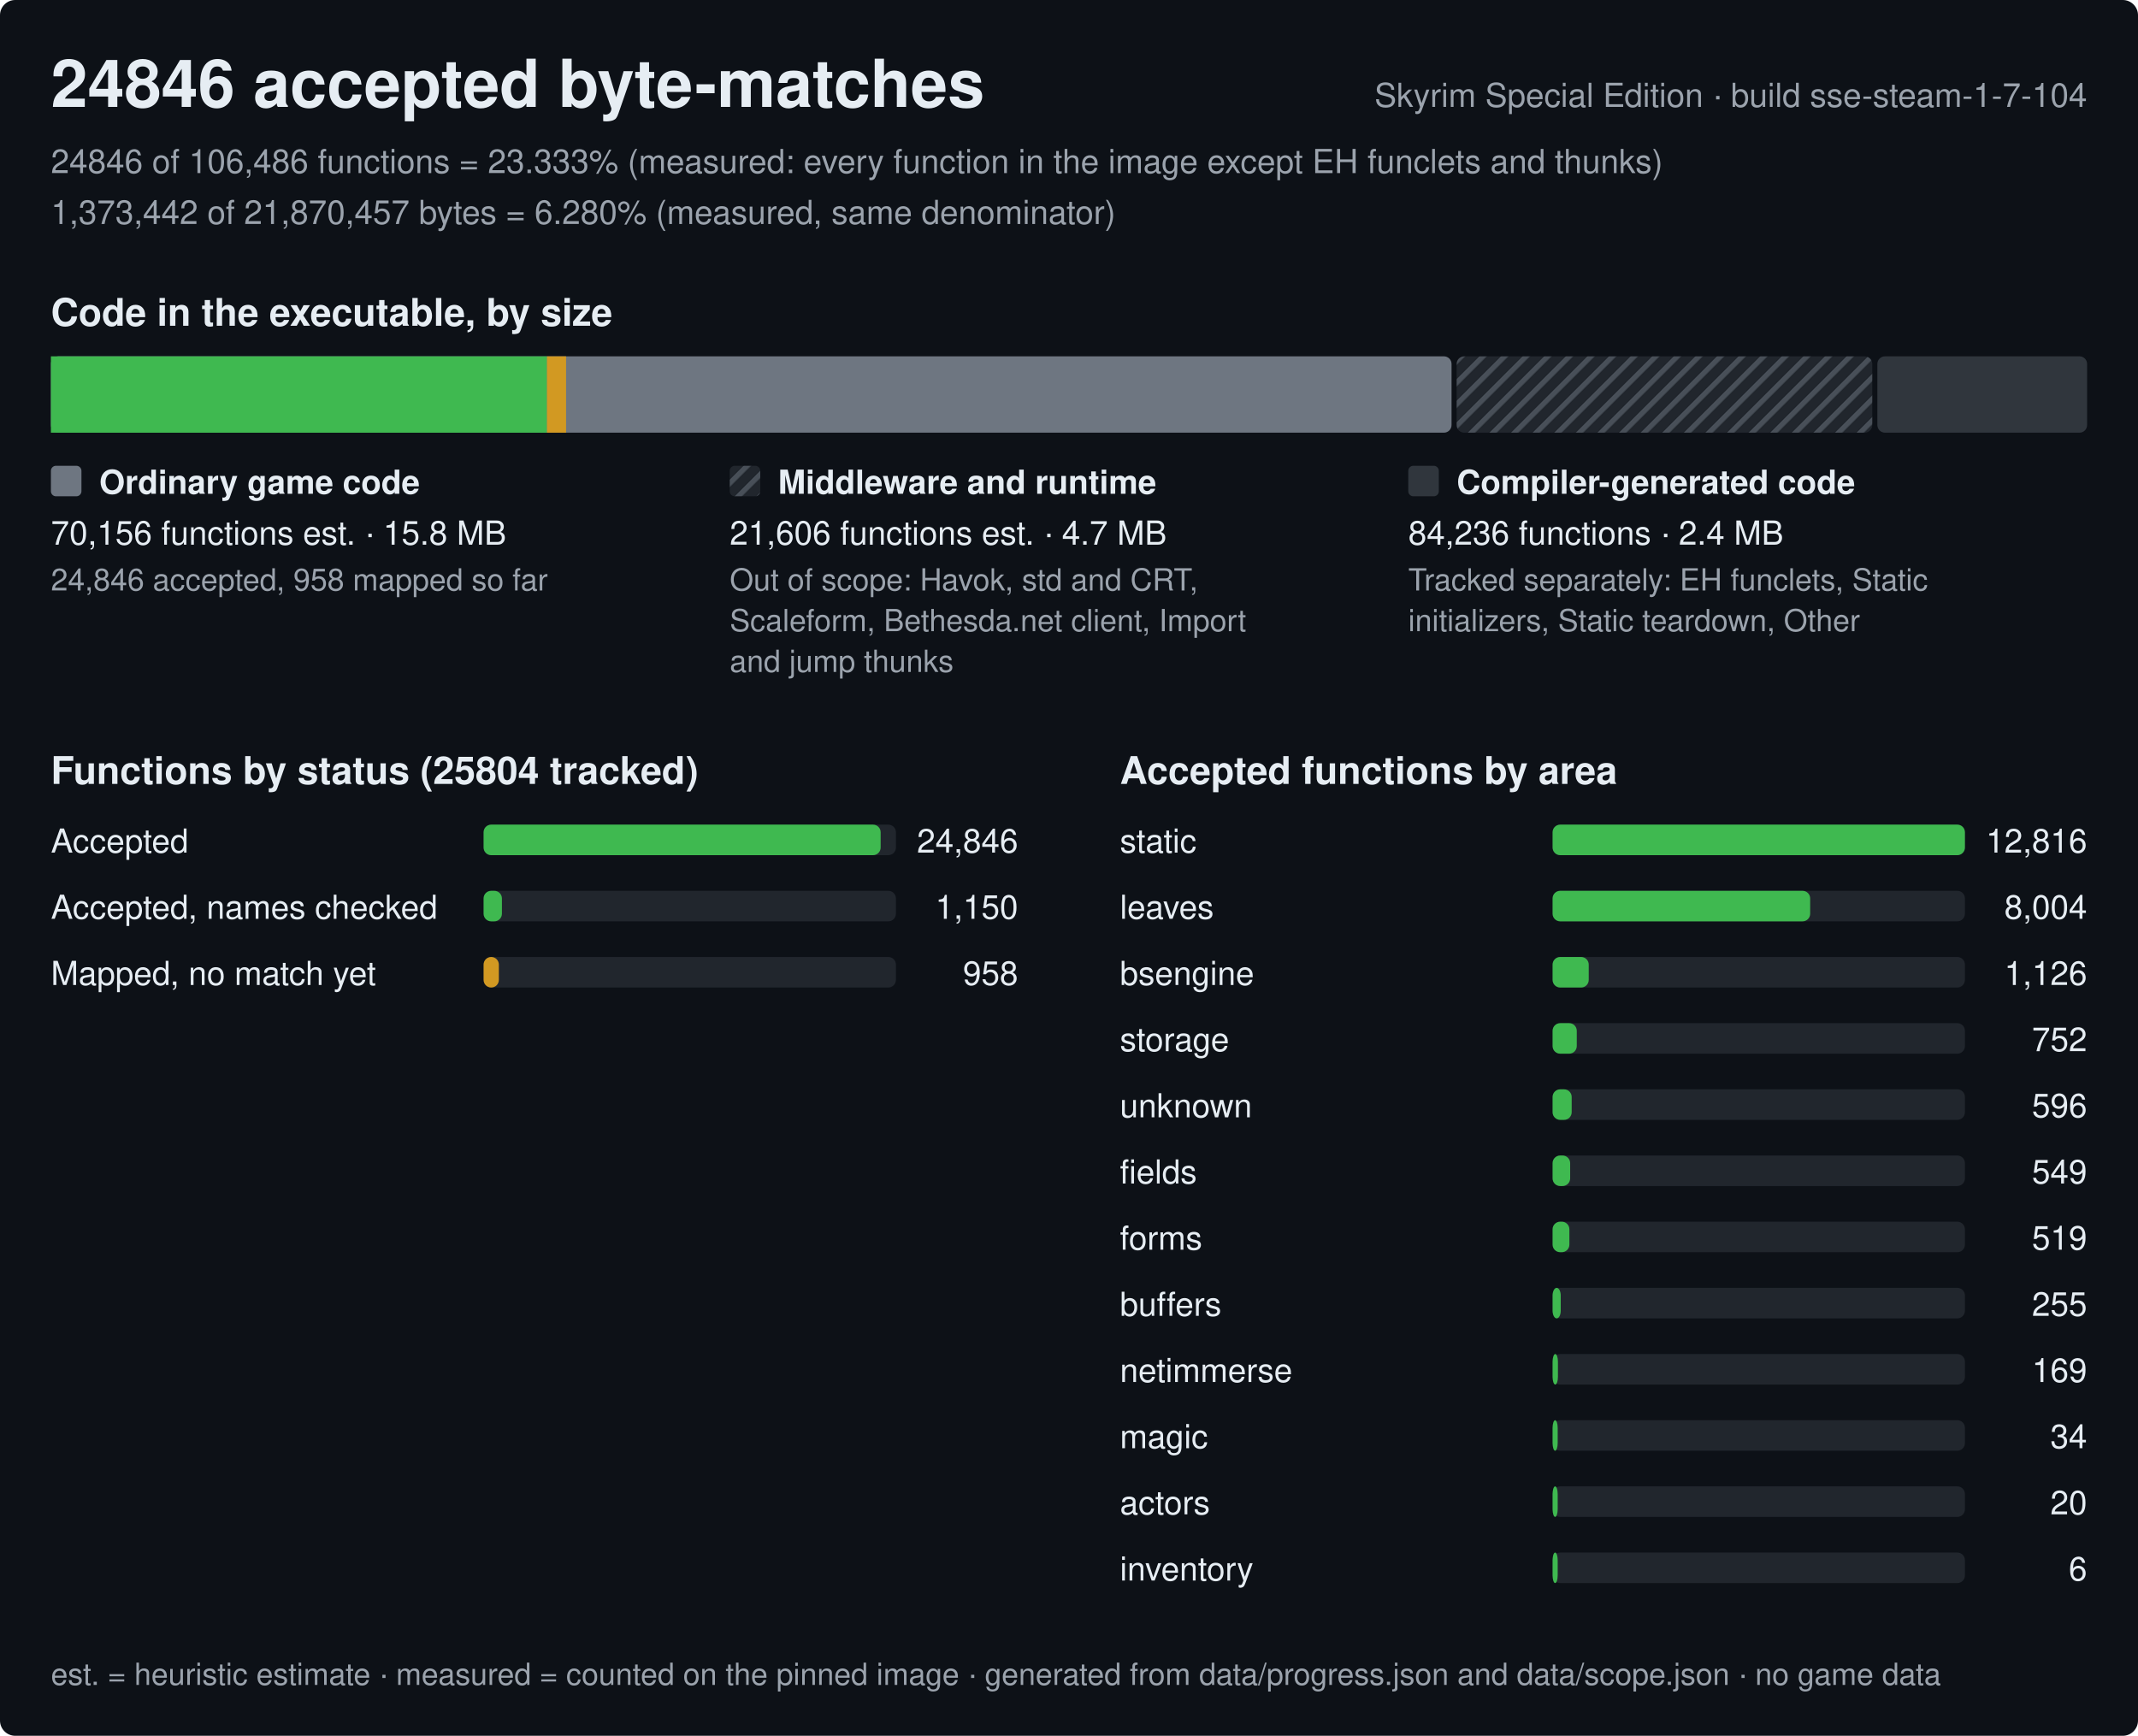
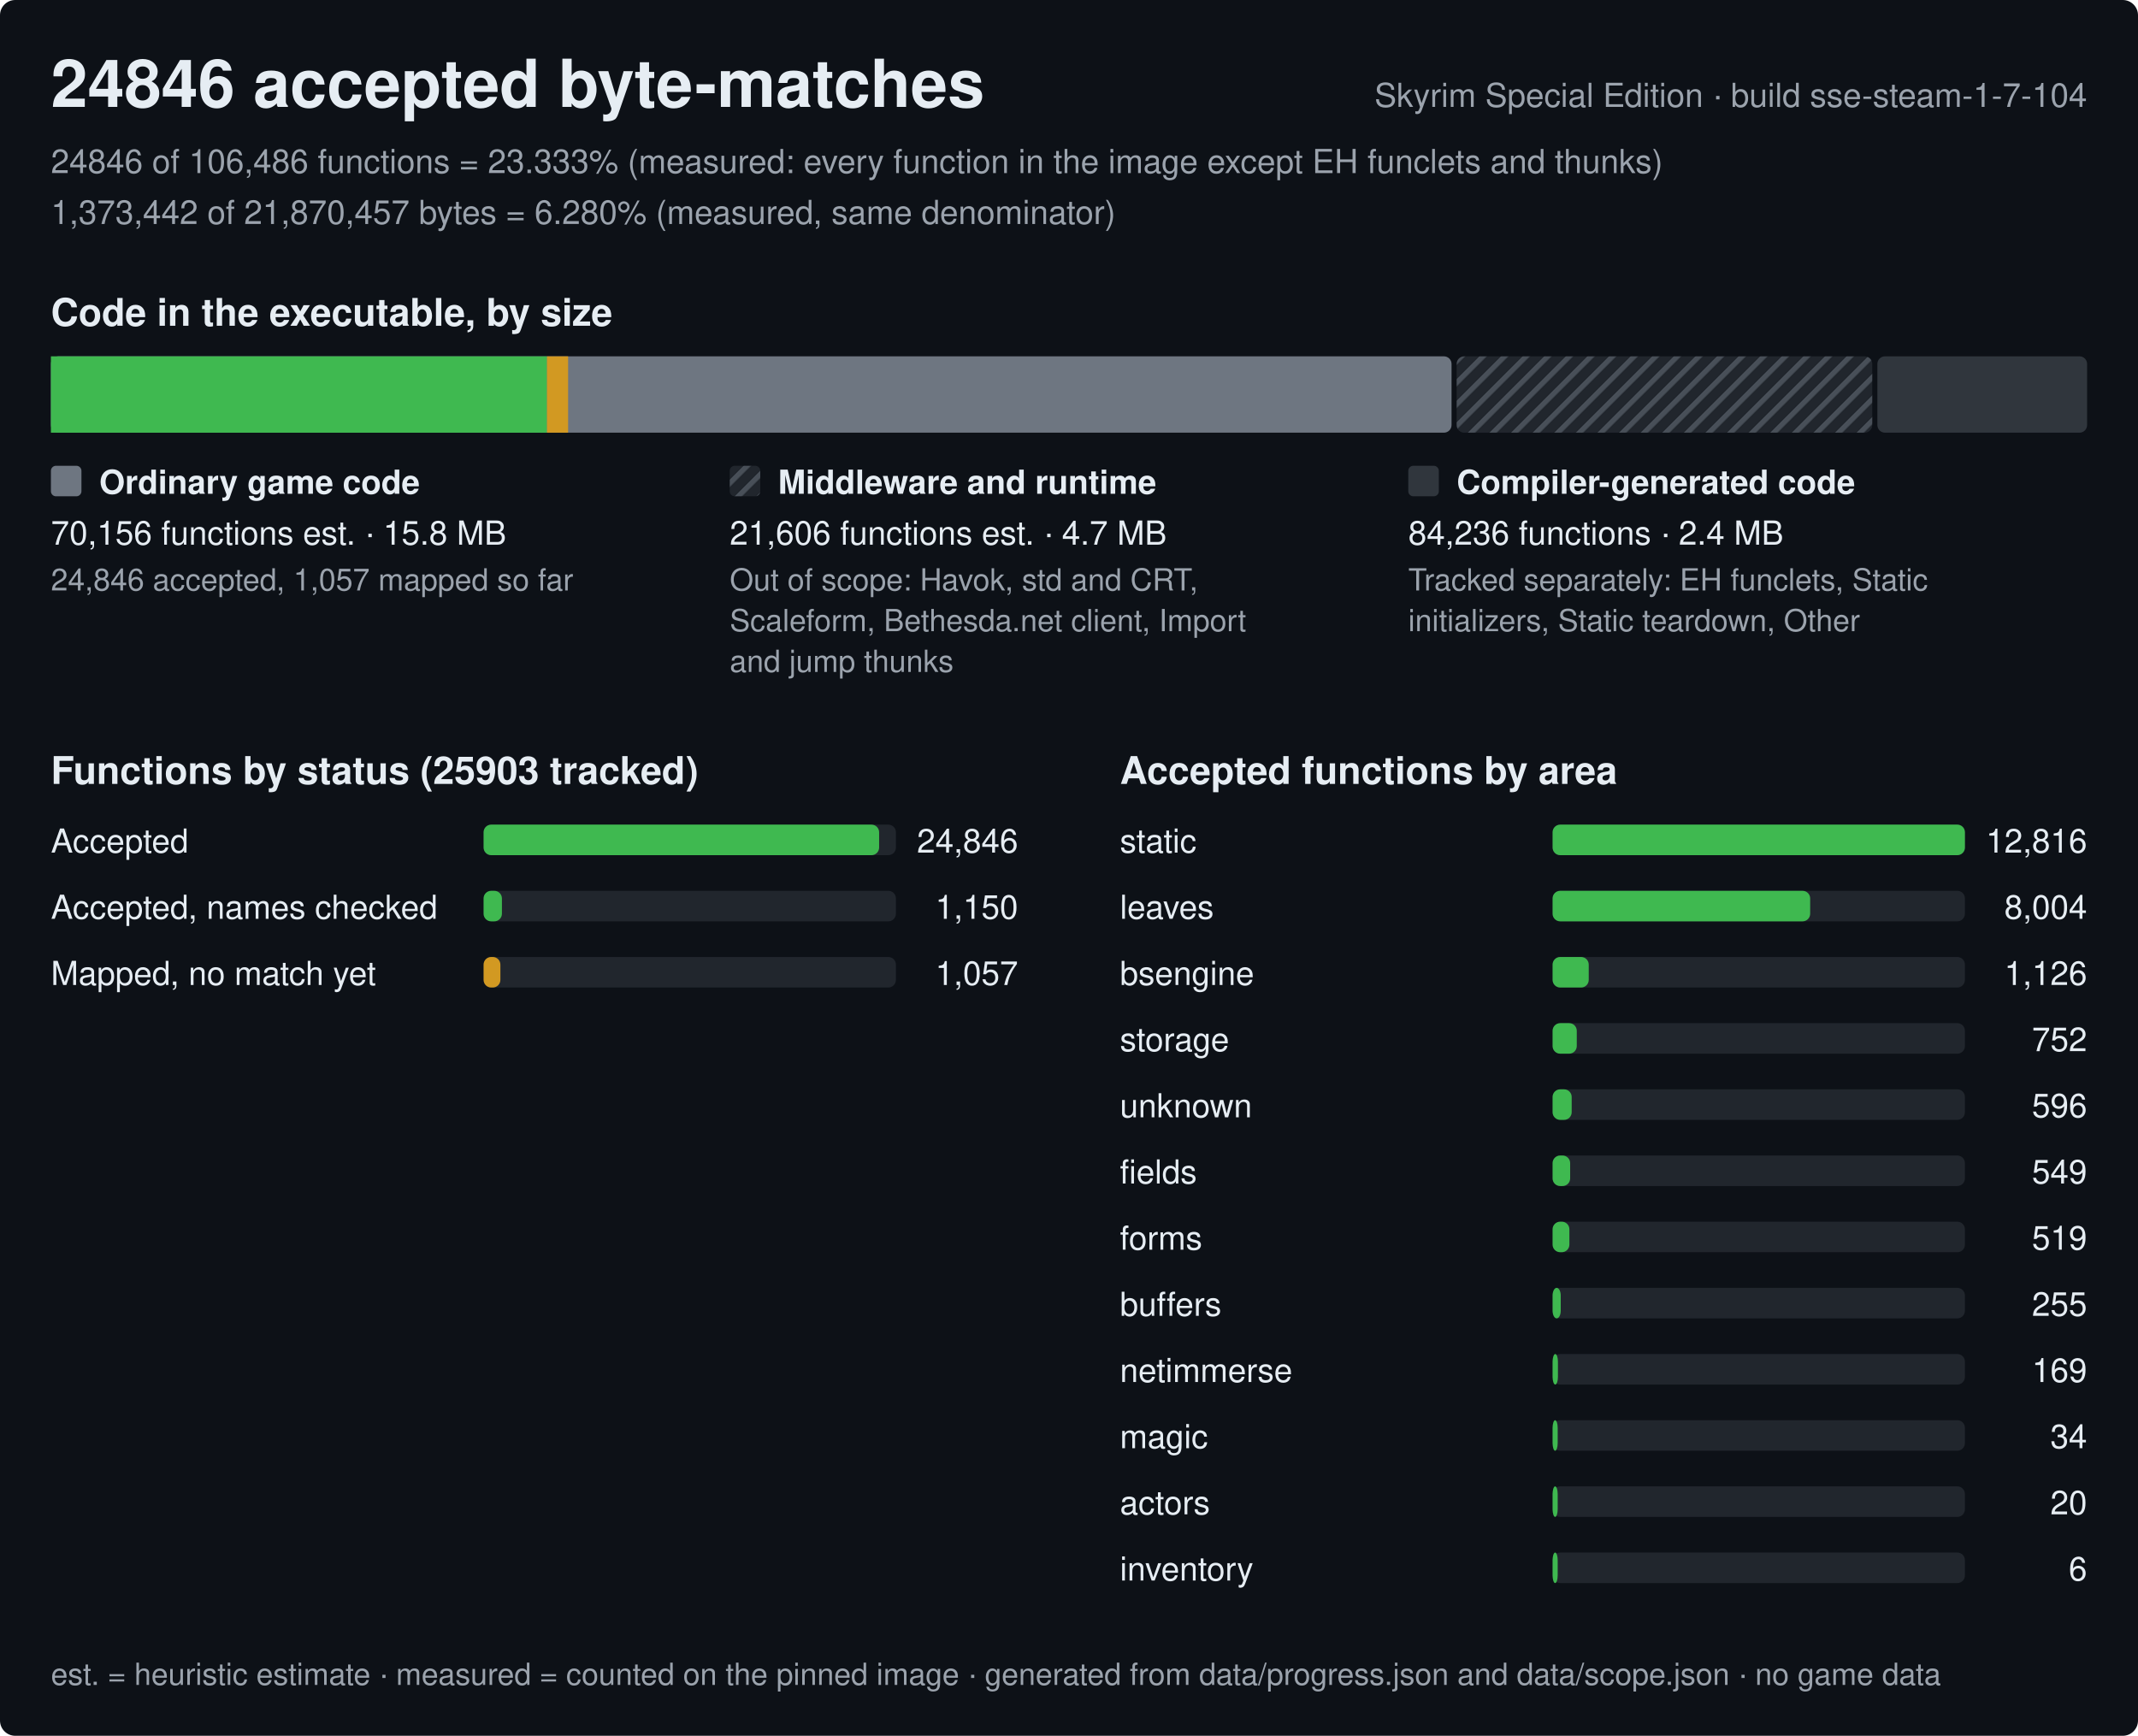
<svg xmlns="http://www.w3.org/2000/svg" width="840" height="682" viewBox="0 0 840 682" role="img" aria-label="Progress of the Skyrim Special Edition byte-matching reconstruction, build sse-steam-1-7-104">
  <style>text{font-family:-apple-system,BlinkMacSystemFont,'Segoe UI',Helvetica,Arial,sans-serif;fill:#e6edf3;white-space:pre}.h{font-size:26px;font-weight:600}.st{font-size:15px;font-weight:600}.lb{font-size:13px;font-weight:600}.bl{font-size:12px;font-weight:600;stroke:#0d1117;stroke-width:3px;paint-order:stroke;stroke-linejoin:round}.rl{font-size:13px}.fn{font-size:12px;fill:#9ba3ad}.mu{fill:#9ba3ad}</style>
  <defs>
    <pattern id="hx" width="6" height="6" patternUnits="userSpaceOnUse" patternTransform="rotate(45)">
      <rect width="6" height="6" fill="#21262d" />
      <rect width="2" height="6" fill="#484f58" />
    </pattern>
  </defs>
  <rect width="840" height="682" rx="6" fill="#0d1117" />
  <text x="20" y="42" class="h">24846 accepted byte-matches</text>
  <text x="820" y="42" class="rl mu" text-anchor="end">Skyrim Special Edition · build sse-steam-1-7-104</text>
  <text x="20" y="68" class="rl mu">24846 of 106,486 functions = 23.333% (measured: every function in the image except EH funclets and thunks)</text>
  <text x="20" y="88" class="rl mu">1,373,442 of 21,870,457 bytes = 6.280% (measured, same denominator)</text>
  <text x="20" y="128" class="st">Code in the executable, by size</text>
  <rect x="20" y="140" width="550.3" height="30" rx="3" fill="#6e7681" />
  <rect x="20" y="140" width="194.9" height="30" fill="#3fb950" />
-   <rect x="214.9" y="140" width="7.5" height="30" fill="#d29922" />
+   <rect x="214.9" y="140" width="8.3" height="30" fill="#d29922" />
  <rect x="572.3" y="140" width="163.3" height="30" rx="3" fill="url(#hx)" />
  <rect x="737.6" y="140" width="82.4" height="30" rx="3" fill="#30363d" />
  <rect x="20" y="183" width="12" height="12" rx="2" fill="#6e7681" />
  <text x="39" y="194" class="lb">Ordinary game code</text>
  <text x="20" y="214" class="rl">70,156 functions est. · 15.8 MB</text>
-   <text x="20" y="232" class="fn">24,846 accepted, 958 mapped so far</text>
+   <text x="20" y="232" class="fn">24,846 accepted, 1,057 mapped so far</text>
  <rect x="286.7" y="183" width="12" height="12" rx="2" fill="url(#hx)" />
  <text x="305.7" y="194" class="lb">Middleware and runtime</text>
  <text x="286.7" y="214" class="rl">21,606 functions est. · 4.7 MB</text>
  <text x="286.7" y="232" class="fn">Out of scope: Havok, std and CRT,</text>
  <text x="286.7" y="248" class="fn">Scaleform, Bethesda.net client, Import</text>
  <text x="286.7" y="264" class="fn">and jump thunks</text>
  <rect x="553.3" y="183" width="12" height="12" rx="2" fill="#30363d" />
  <text x="572.3" y="194" class="lb">Compiler-generated code</text>
  <text x="553.3" y="214" class="rl">84,236 functions · 2.4 MB</text>
  <text x="553.3" y="232" class="fn">Tracked separately: EH funclets, Static</text>
  <text x="553.3" y="248" class="fn">initializers, Static teardown, Other</text>
-   <text x="20" y="308" class="st">Functions by status (25804 tracked)</text>
+   <text x="20" y="308" class="st">Functions by status (25903 tracked)</text>
  <text x="20" y="335" class="rl">Accepted</text>
  <rect x="190" y="324" width="162.0" height="12" rx="3" fill="#21262d" />
-   <rect x="190" y="324" width="156" height="12" rx="3" fill="#3fb950" />
+   <rect x="190" y="324" width="155.4" height="12" rx="3" fill="#3fb950" />
  <text x="400.0" y="335" class="rl" text-anchor="end">24,846</text>
  <text x="20" y="361" class="rl">Accepted, names checked</text>
  <rect x="190" y="350" width="162.0" height="12" rx="3" fill="#21262d" />
  <rect x="190" y="350" width="7.2" height="12" rx="3" fill="#3fb950" />
  <text x="400.0" y="361" class="rl" text-anchor="end">1,150</text>
  <text x="20" y="387" class="rl">Mapped, no match yet</text>
  <rect x="190" y="376" width="162.0" height="12" rx="3" fill="#21262d" />
-   <rect x="190" y="376" width="6" height="12" rx="3" fill="#d29922" />
-   <text x="400.0" y="387" class="rl" text-anchor="end">958</text>
+   <rect x="190" y="376" width="6.6" height="12" rx="3" fill="#d29922" />
+   <text x="400.0" y="387" class="rl" text-anchor="end">1,057</text>
  <text x="440.0" y="308" class="st">Accepted functions by area</text>
  <text x="440.0" y="335" class="rl">static</text>
  <rect x="610.0" y="324" width="162.0" height="12" rx="3" fill="#21262d" />
  <rect x="610.0" y="324" width="162" height="12" rx="3" fill="#3fb950" />
  <text x="820.0" y="335" class="rl" text-anchor="end">12,816</text>
  <text x="440.0" y="361" class="rl">leaves</text>
  <rect x="610.0" y="350" width="162.0" height="12" rx="3" fill="#21262d" />
  <rect x="610.0" y="350" width="101.2" height="12" rx="3" fill="#3fb950" />
  <text x="820.0" y="361" class="rl" text-anchor="end">8,004</text>
  <text x="440.0" y="387" class="rl">bsengine</text>
  <rect x="610.0" y="376" width="162.0" height="12" rx="3" fill="#21262d" />
  <rect x="610.0" y="376" width="14.2" height="12" rx="3" fill="#3fb950" />
  <text x="820.0" y="387" class="rl" text-anchor="end">1,126</text>
  <text x="440.0" y="413" class="rl">storage</text>
  <rect x="610.0" y="402" width="162.0" height="12" rx="3" fill="#21262d" />
  <rect x="610.0" y="402" width="9.5" height="12" rx="3" fill="#3fb950" />
  <text x="820.0" y="413" class="rl" text-anchor="end">752</text>
  <text x="440.0" y="439" class="rl">unknown</text>
  <rect x="610.0" y="428" width="162.0" height="12" rx="3" fill="#21262d" />
  <rect x="610.0" y="428" width="7.5" height="12" rx="3" fill="#3fb950" />
  <text x="820.0" y="439" class="rl" text-anchor="end">596</text>
  <text x="440.0" y="465" class="rl">fields</text>
  <rect x="610.0" y="454" width="162.0" height="12" rx="3" fill="#21262d" />
  <rect x="610.0" y="454" width="6.9" height="12" rx="3" fill="#3fb950" />
  <text x="820.0" y="465" class="rl" text-anchor="end">549</text>
  <text x="440.0" y="491" class="rl">forms</text>
  <rect x="610.0" y="480" width="162.0" height="12" rx="3" fill="#21262d" />
  <rect x="610.0" y="480" width="6.6" height="12" rx="3" fill="#3fb950" />
  <text x="820.0" y="491" class="rl" text-anchor="end">519</text>
  <text x="440.0" y="517" class="rl">buffers</text>
  <rect x="610.0" y="506" width="162.0" height="12" rx="3" fill="#21262d" />
  <rect x="610.0" y="506" width="3.2" height="12" rx="3" fill="#3fb950" />
  <text x="820.0" y="517" class="rl" text-anchor="end">255</text>
  <text x="440.0" y="543" class="rl">netimmerse</text>
  <rect x="610.0" y="532" width="162.0" height="12" rx="3" fill="#21262d" />
  <rect x="610.0" y="532" width="2.1" height="12" rx="3" fill="#3fb950" />
  <text x="820.0" y="543" class="rl" text-anchor="end">169</text>
  <text x="440.0" y="569" class="rl">magic</text>
  <rect x="610.0" y="558" width="162.0" height="12" rx="3" fill="#21262d" />
  <rect x="610.0" y="558" width="2" height="12" rx="3" fill="#3fb950" />
  <text x="820.0" y="569" class="rl" text-anchor="end">34</text>
  <text x="440.0" y="595" class="rl">actors</text>
  <rect x="610.0" y="584" width="162.0" height="12" rx="3" fill="#21262d" />
  <rect x="610.0" y="584" width="2" height="12" rx="3" fill="#3fb950" />
  <text x="820.0" y="595" class="rl" text-anchor="end">20</text>
  <text x="440.0" y="621" class="rl">inventory</text>
  <rect x="610.0" y="610" width="162.0" height="12" rx="3" fill="#21262d" />
  <rect x="610.0" y="610" width="2" height="12" rx="3" fill="#3fb950" />
  <text x="820.0" y="621" class="rl" text-anchor="end">6</text>
  <text x="20" y="662" class="fn">est. = heuristic estimate · measured = counted on the pinned image · generated from data/progress.json and data/scope.json · no game data</text>
</svg>
